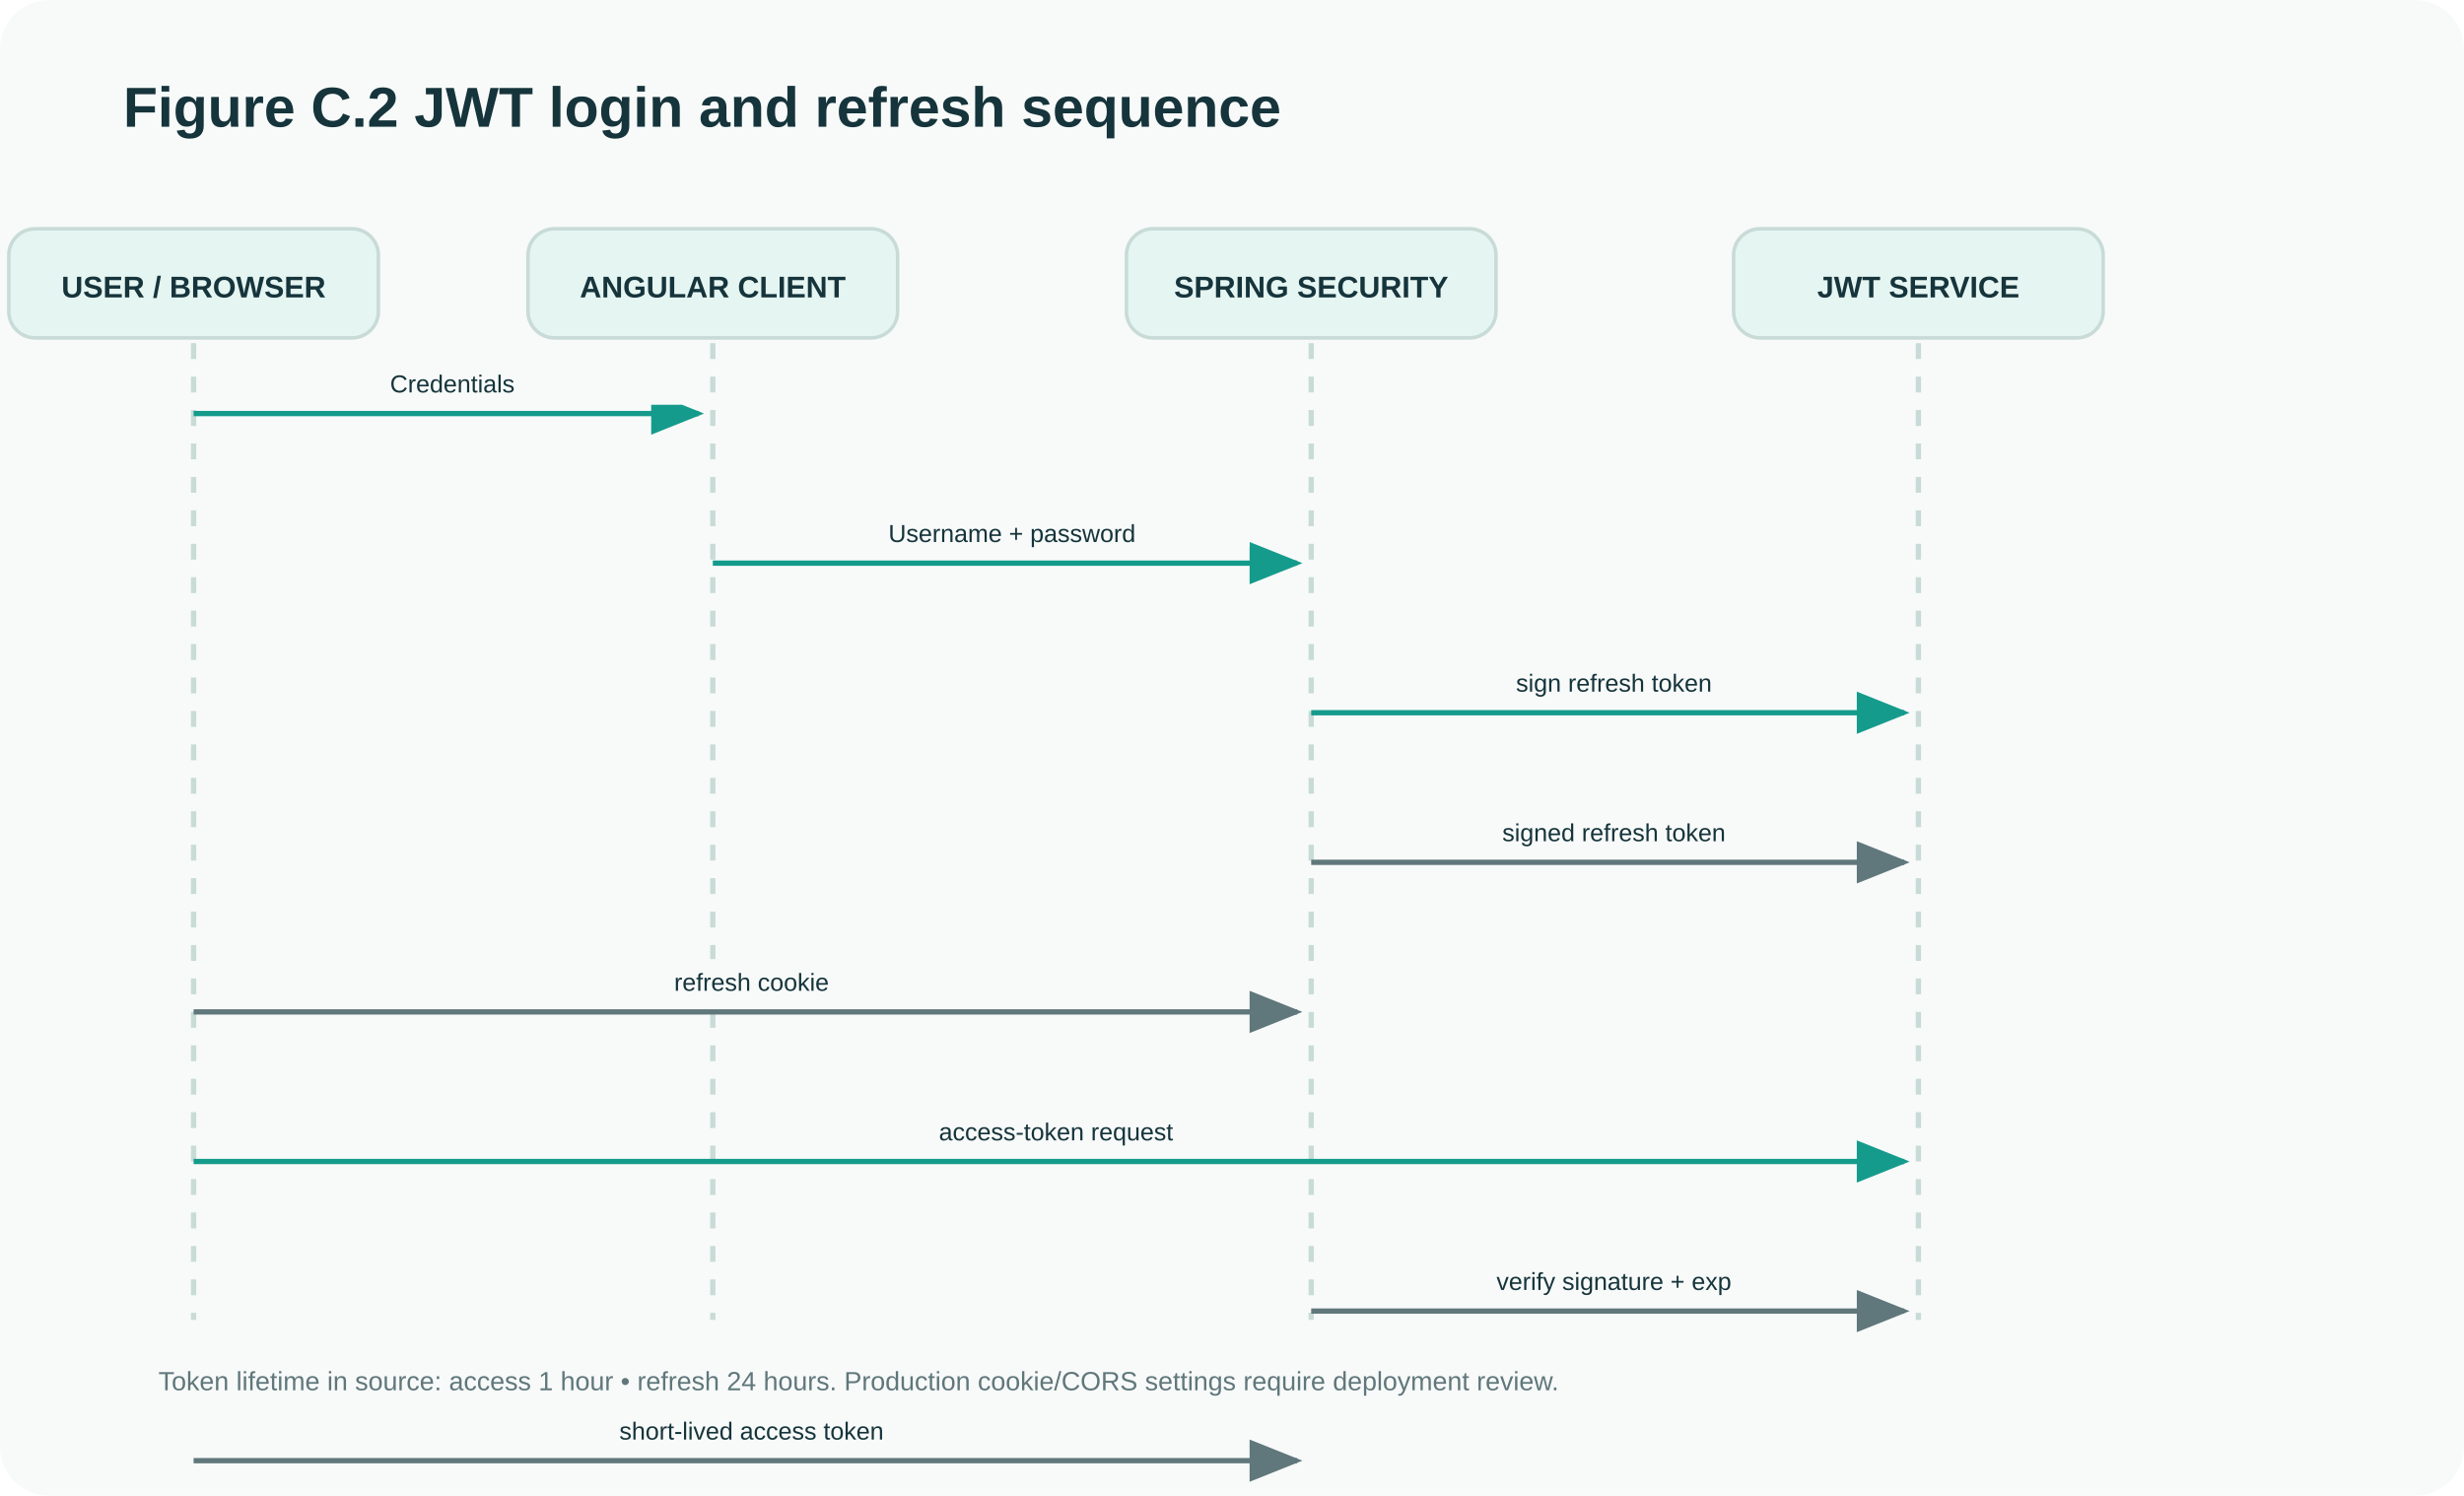
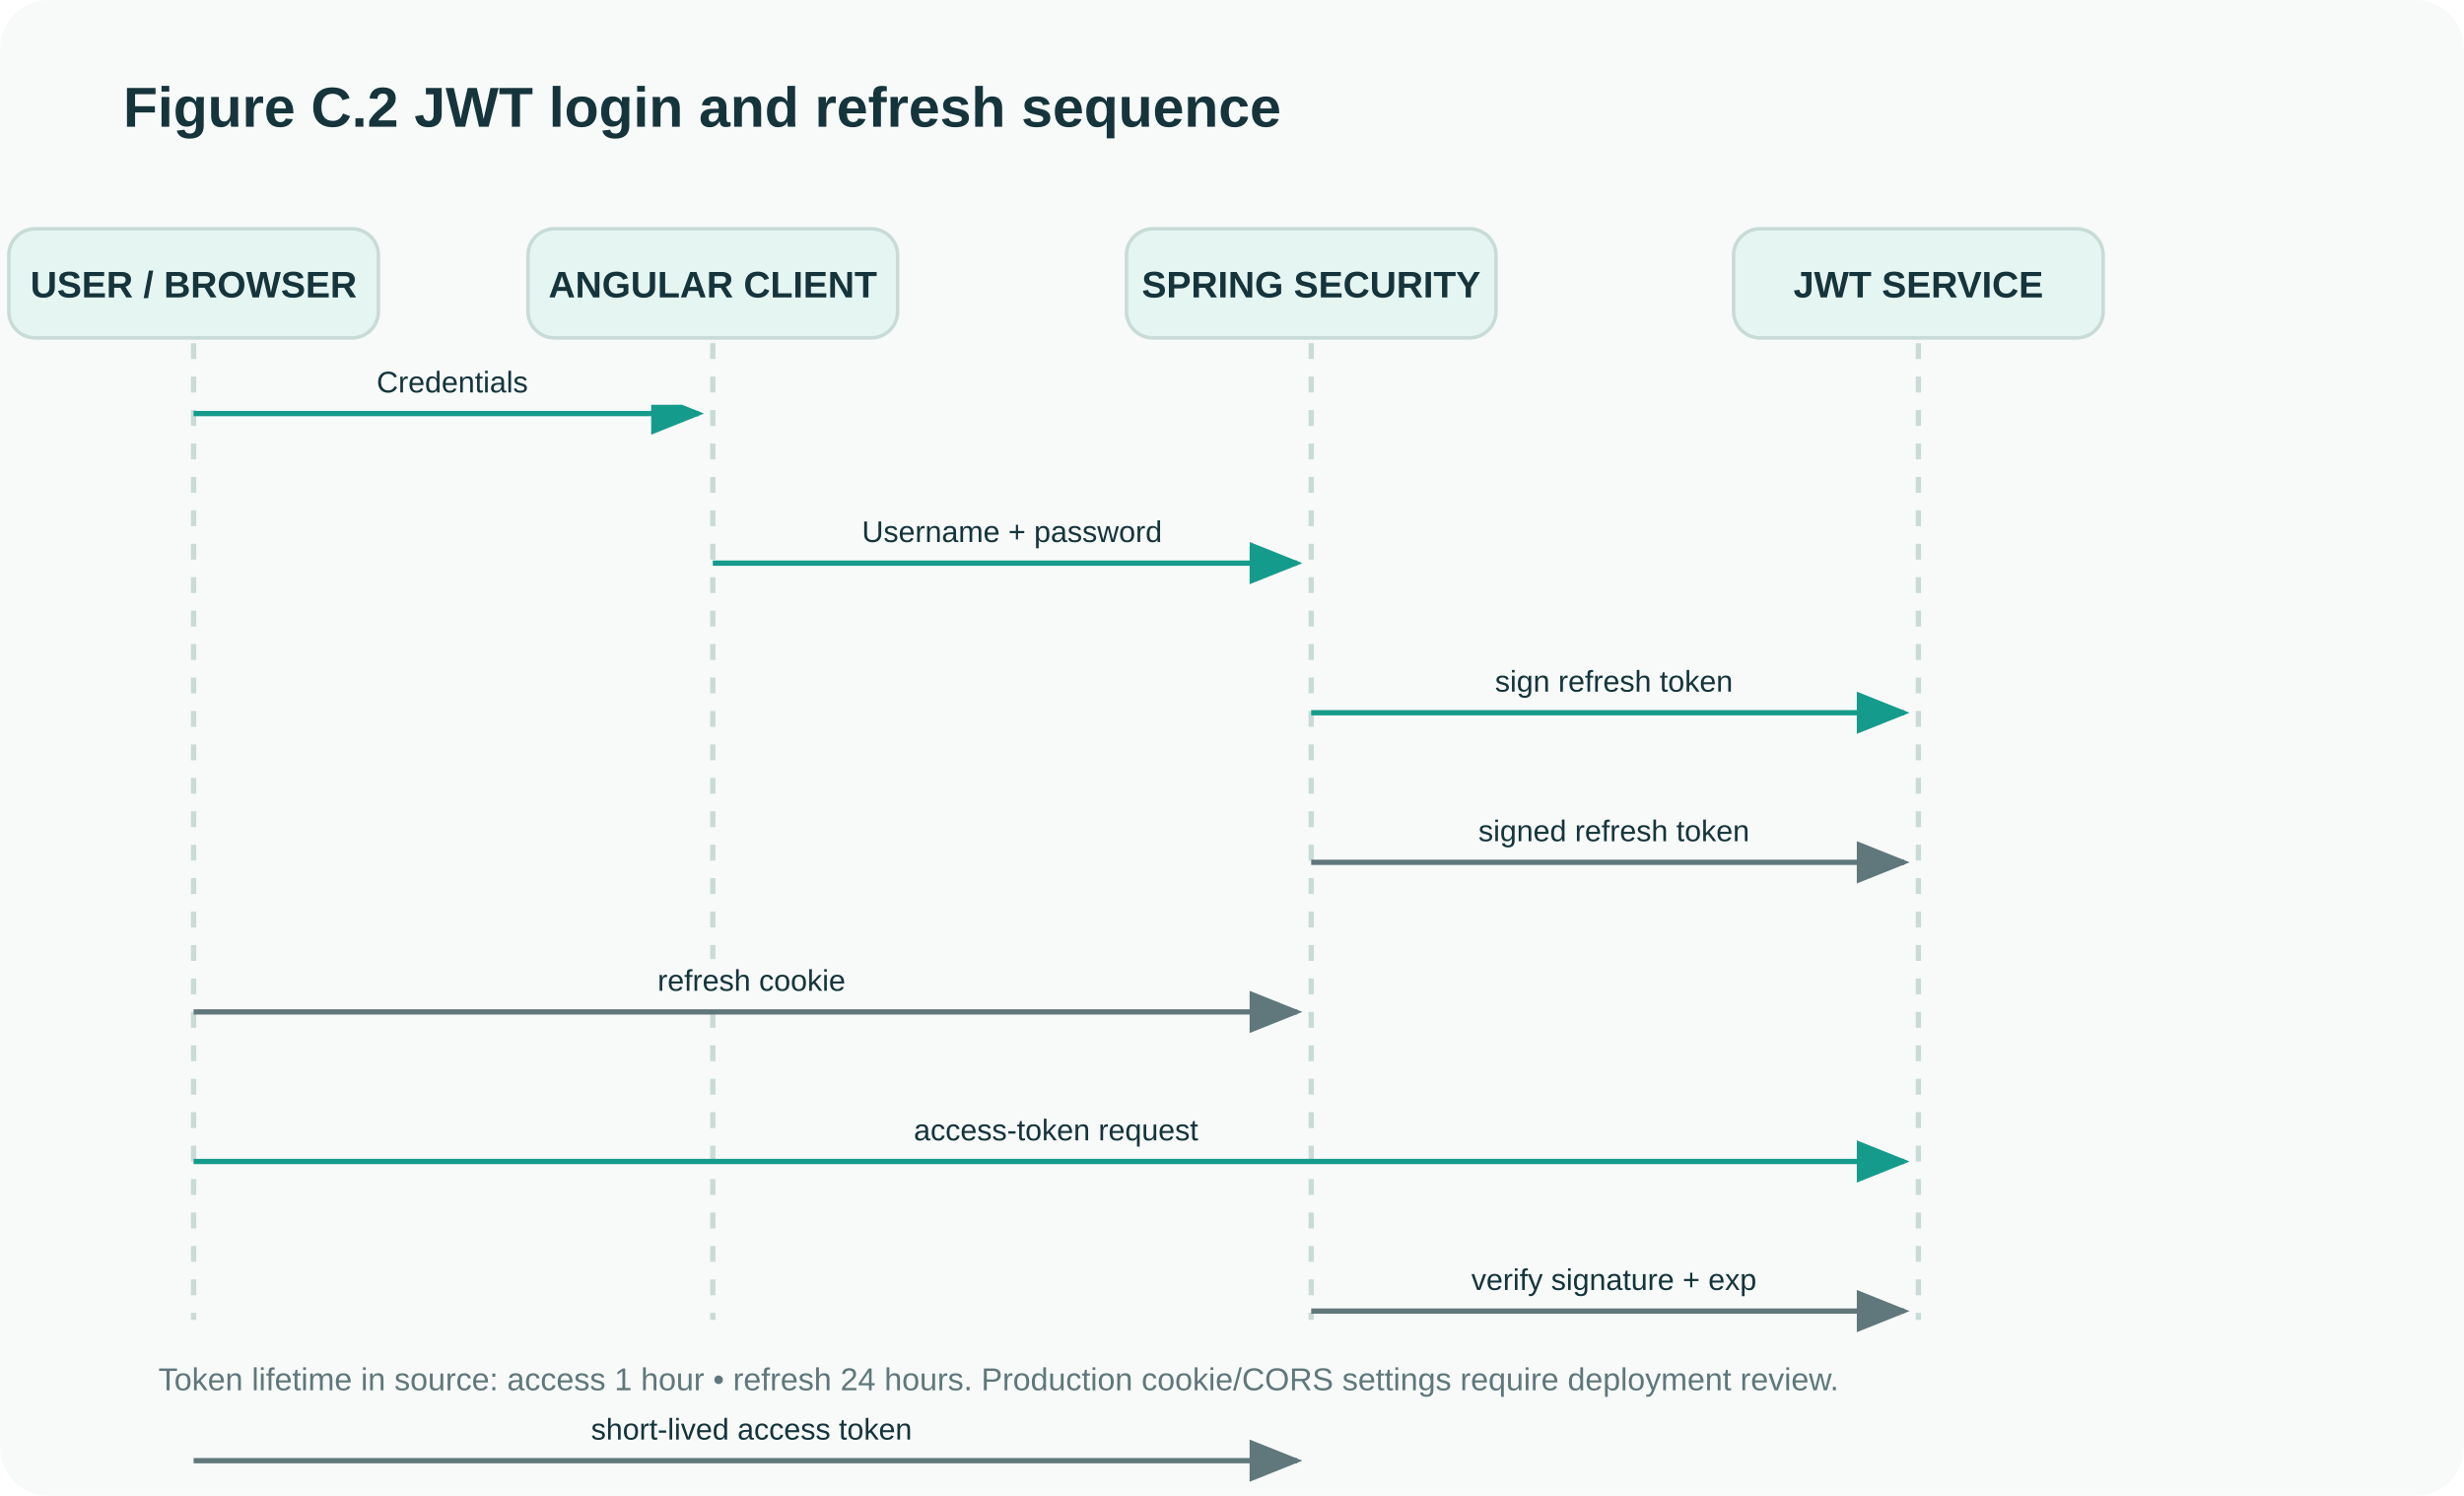
<svg xmlns="http://www.w3.org/2000/svg" width="1400" height="850" viewBox="0 0 1400 850">
  <defs>
    <marker id="arrow" markerWidth="10" markerHeight="8" refX="9" refY="4" orient="auto">
      <path d="M0,0 L10,4 L0,8 Z" fill="#159b8c" />
    </marker>
    <marker id="arrowGray" markerWidth="10" markerHeight="8" refX="9" refY="4" orient="auto">
      <path d="M0,0 L10,4 L0,8 Z" fill="#60777b" />
    </marker>
    <filter id="shadow" x="-10%" y="-10%" width="120%" height="130%">
      <feDropShadow dx="0" dy="5" stdDeviation="8" flood-color="#183c38" flood-opacity=".08" />
    </filter>
  </defs>
  <rect width="100%" height="100%" rx="28" fill="#f7faf9" />
  <text x="70" y="72" font-family="Arial,sans-serif" font-size="32" font-weight="700" fill="#16343b">Figure C.2  JWT login and refresh sequence</text>
  <rect x="5" y="130" width="210" height="62" rx="15" fill="#e5f5f2" stroke="#c8dbd7" stroke-width="2" />
-   <text x="110" y="169" text-anchor="middle" font-family="Arial,sans-serif" font-size="17" font-weight="700" fill="#16343b">USER / BROWSER</text>
+   <text x="110" y="169" text-anchor="middle" font-family="Arial,sans-serif" font-size="21" font-weight="700" fill="#16343b">USER / BROWSER</text>
  <path d="M110,195 V750" stroke="#c8dbd7" stroke-width="3" stroke-dasharray="9 10" />
  <rect x="300" y="130" width="210" height="62" rx="15" fill="#e5f5f2" stroke="#c8dbd7" stroke-width="2" />
-   <text x="405" y="169" text-anchor="middle" font-family="Arial,sans-serif" font-size="17" font-weight="700" fill="#16343b">ANGULAR CLIENT</text>
+   <text x="405" y="169" text-anchor="middle" font-family="Arial,sans-serif" font-size="21" font-weight="700" fill="#16343b">ANGULAR CLIENT</text>
  <path d="M405,195 V750" stroke="#c8dbd7" stroke-width="3" stroke-dasharray="9 10" />
  <rect x="640" y="130" width="210" height="62" rx="15" fill="#e5f5f2" stroke="#c8dbd7" stroke-width="2" />
-   <text x="745" y="169" text-anchor="middle" font-family="Arial,sans-serif" font-size="17" font-weight="700" fill="#16343b">SPRING SECURITY</text>
+   <text x="745" y="169" text-anchor="middle" font-family="Arial,sans-serif" font-size="21" font-weight="700" fill="#16343b">SPRING SECURITY</text>
  <path d="M745,195 V750" stroke="#c8dbd7" stroke-width="3" stroke-dasharray="9 10" />
  <rect x="985" y="130" width="210" height="62" rx="15" fill="#e5f5f2" stroke="#c8dbd7" stroke-width="2" />
-   <text x="1090" y="169" text-anchor="middle" font-family="Arial,sans-serif" font-size="17" font-weight="700" fill="#16343b">JWT SERVICE</text>
+   <text x="1090" y="169" text-anchor="middle" font-family="Arial,sans-serif" font-size="21" font-weight="700" fill="#16343b">JWT SERVICE</text>
  <path d="M1090,195 V750" stroke="#c8dbd7" stroke-width="3" stroke-dasharray="9 10" />
  <path d="M110,235 H397" stroke="#159b8c" stroke-width="3" marker-end="url(#arrow)" />
  <rect x="122" y="205" width="270" height="25" rx="6" fill="#f7faf9" />
-   <text x="257" y="223" text-anchor="middle" font-family="Arial,sans-serif" font-size="14" fill="#16343b">Credentials</text>
+   <text x="257" y="223" text-anchor="middle" font-family="Arial,sans-serif" font-size="17" fill="#16343b">Credentials</text>
  <path d="M405,320 H737" stroke="#159b8c" stroke-width="3" marker-end="url(#arrow)" />
  <rect x="440" y="290" width="270" height="25" rx="6" fill="#f7faf9" />
-   <text x="575" y="308" text-anchor="middle" font-family="Arial,sans-serif" font-size="14" fill="#16343b">Username + password</text>
+   <text x="575" y="308" text-anchor="middle" font-family="Arial,sans-serif" font-size="17" fill="#16343b">Username + password</text>
  <path d="M745,405 H1082" stroke="#159b8c" stroke-width="3" marker-end="url(#arrow)" />
  <rect x="782" y="375" width="270" height="25" rx="6" fill="#f7faf9" />
-   <text x="917" y="393" text-anchor="middle" font-family="Arial,sans-serif" font-size="14" fill="#16343b">sign refresh token</text>
+   <text x="917" y="393" text-anchor="middle" font-family="Arial,sans-serif" font-size="17" fill="#16343b">sign refresh token</text>
  <path d="M745,490 H1082" stroke="#60777b" stroke-width="3" marker-end="url(#arrowGray)" />
  <rect x="782" y="460" width="270" height="25" rx="6" fill="#f7faf9" />
-   <text x="917" y="478" text-anchor="middle" font-family="Arial,sans-serif" font-size="14" fill="#16343b">signed refresh token</text>
+   <text x="917" y="478" text-anchor="middle" font-family="Arial,sans-serif" font-size="17" fill="#16343b">signed refresh token</text>
  <path d="M110,575 H737" stroke="#60777b" stroke-width="3" marker-end="url(#arrowGray)" />
  <rect x="292" y="545" width="270" height="25" rx="6" fill="#f7faf9" />
-   <text x="427" y="563" text-anchor="middle" font-family="Arial,sans-serif" font-size="14" fill="#16343b">refresh cookie</text>
+   <text x="427" y="563" text-anchor="middle" font-family="Arial,sans-serif" font-size="17" fill="#16343b">refresh cookie</text>
  <path d="M110,660 H1082" stroke="#159b8c" stroke-width="3" marker-end="url(#arrow)" />
  <rect x="465" y="630" width="270" height="25" rx="6" fill="#f7faf9" />
-   <text x="600" y="648" text-anchor="middle" font-family="Arial,sans-serif" font-size="14" fill="#16343b">access-token request</text>
+   <text x="600" y="648" text-anchor="middle" font-family="Arial,sans-serif" font-size="17" fill="#16343b">access-token request</text>
  <path d="M745,745 H1082" stroke="#60777b" stroke-width="3" marker-end="url(#arrowGray)" />
  <rect x="782" y="715" width="270" height="25" rx="6" fill="#f7faf9" />
-   <text x="917" y="733" text-anchor="middle" font-family="Arial,sans-serif" font-size="14" fill="#16343b">verify signature + exp</text>
+   <text x="917" y="733" text-anchor="middle" font-family="Arial,sans-serif" font-size="17" fill="#16343b">verify signature + exp</text>
  <path d="M110,830 H737" stroke="#60777b" stroke-width="3" marker-end="url(#arrowGray)" />
  <rect x="292" y="800" width="270" height="25" rx="6" fill="#f7faf9" />
-   <text x="427" y="818" text-anchor="middle" font-family="Arial,sans-serif" font-size="14" fill="#16343b">short-lived access token</text>
-   <text x="90" y="790" font-family="Arial,sans-serif" font-size="15" fill="#60777b">Token lifetime in source: access 1 hour • refresh 24 hours. Production cookie/CORS settings require deployment review.</text>
+   <text x="427" y="818" text-anchor="middle" font-family="Arial,sans-serif" font-size="17" fill="#16343b">short-lived access token</text>
+   <text x="90" y="790" font-family="Arial,sans-serif" font-size="18" fill="#60777b">Token lifetime in source: access 1 hour • refresh 24 hours. Production cookie/CORS settings require deployment review.</text>
</svg>
